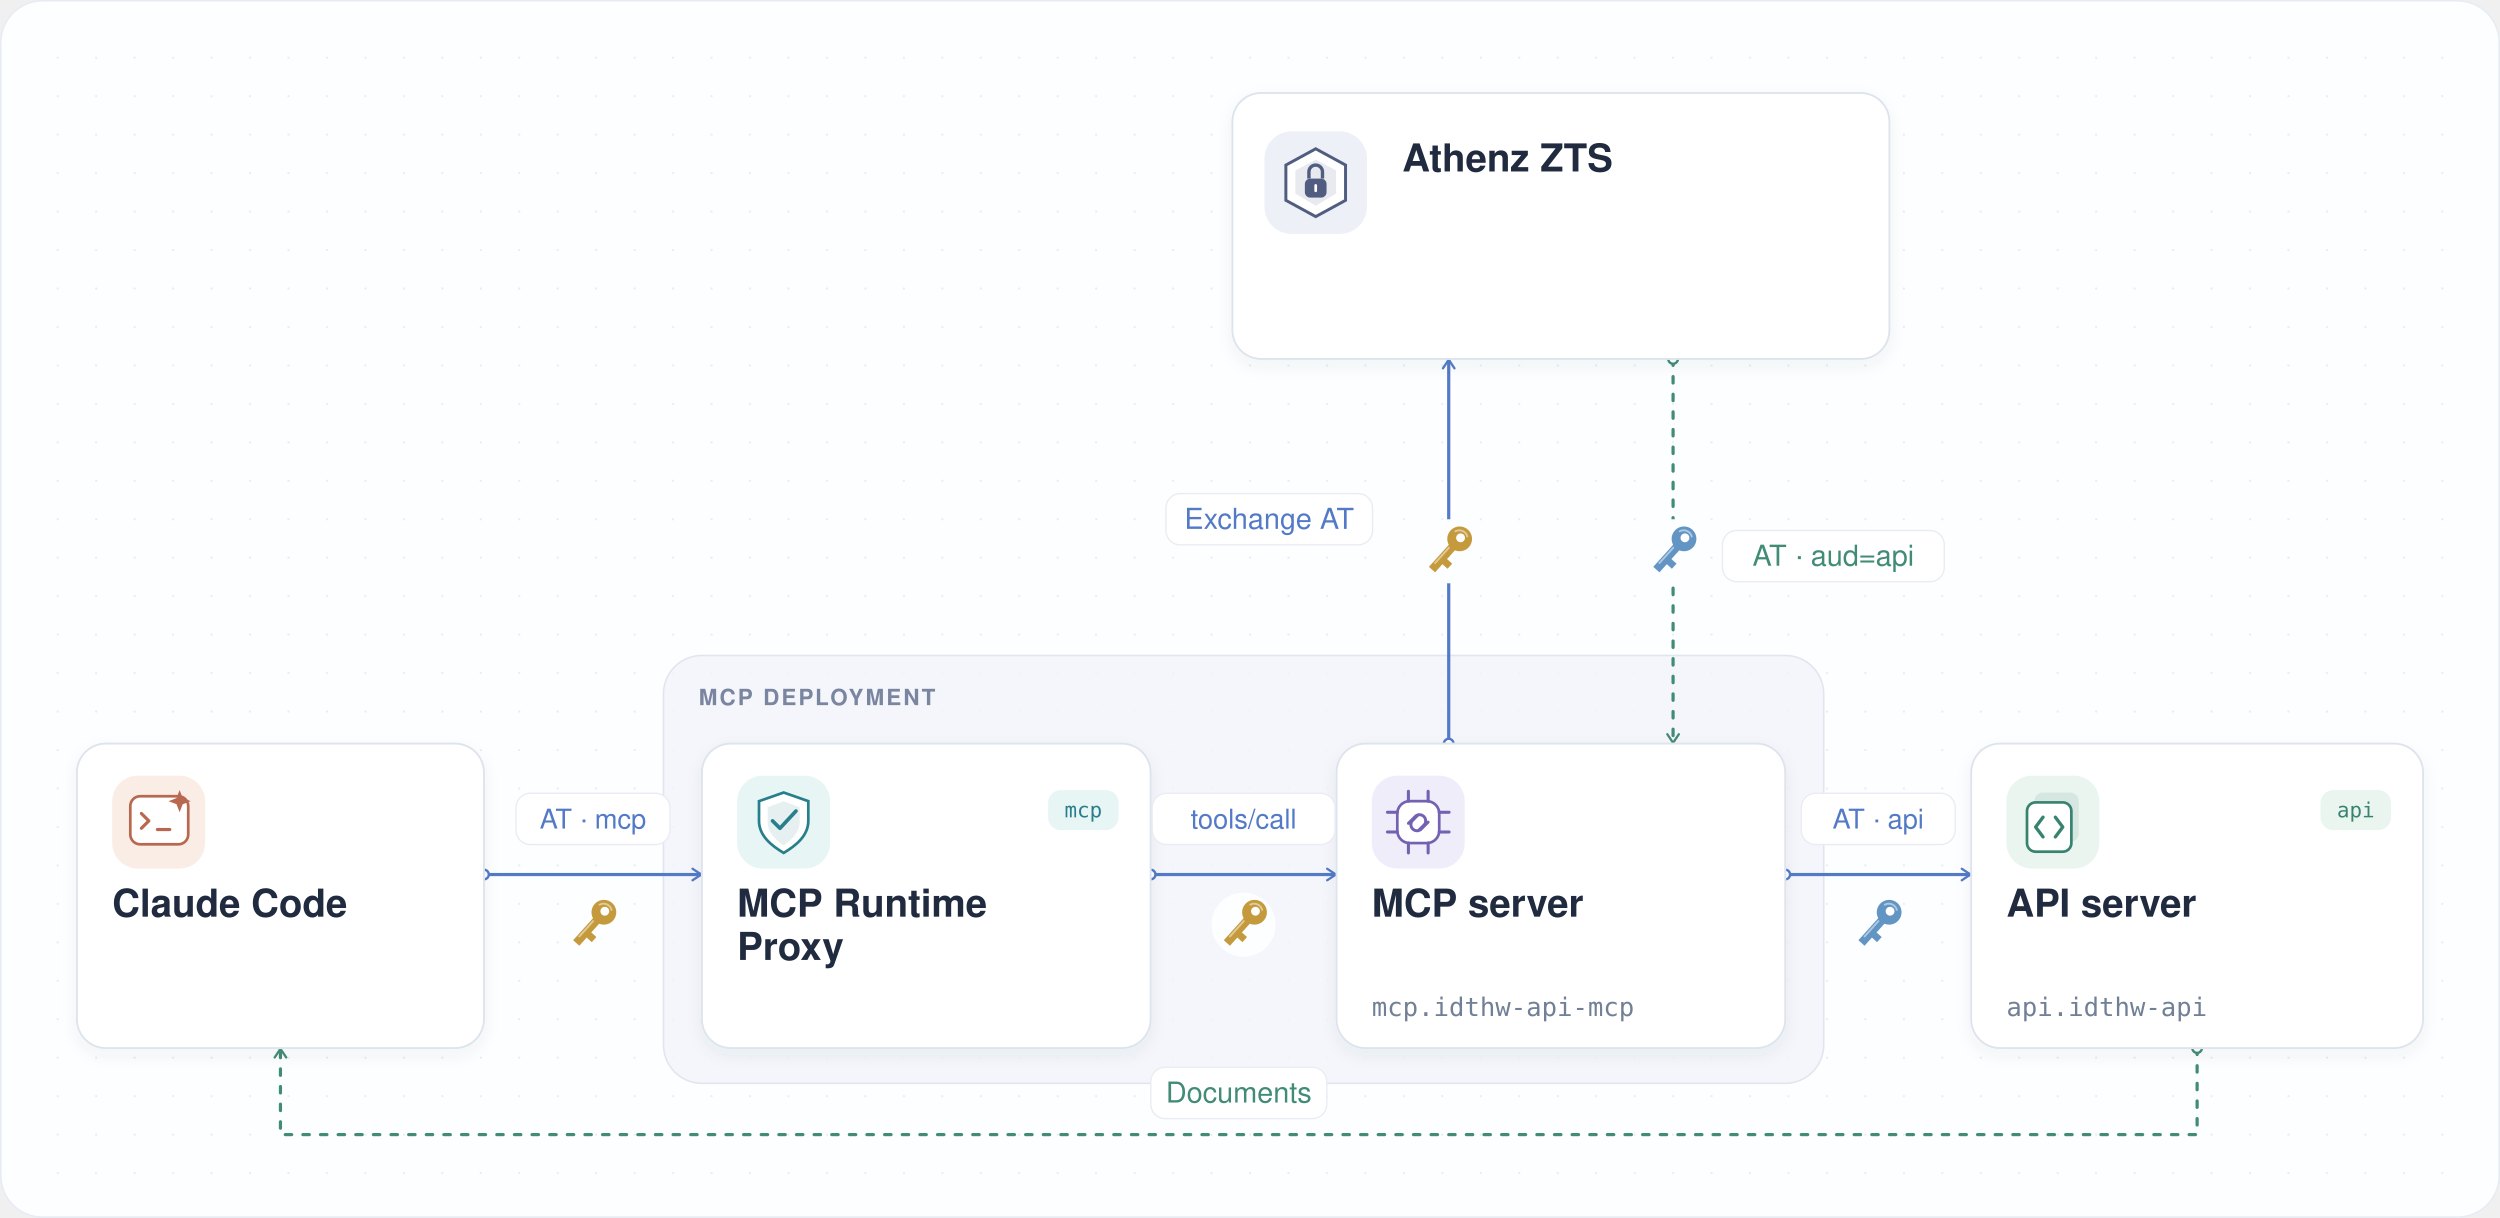
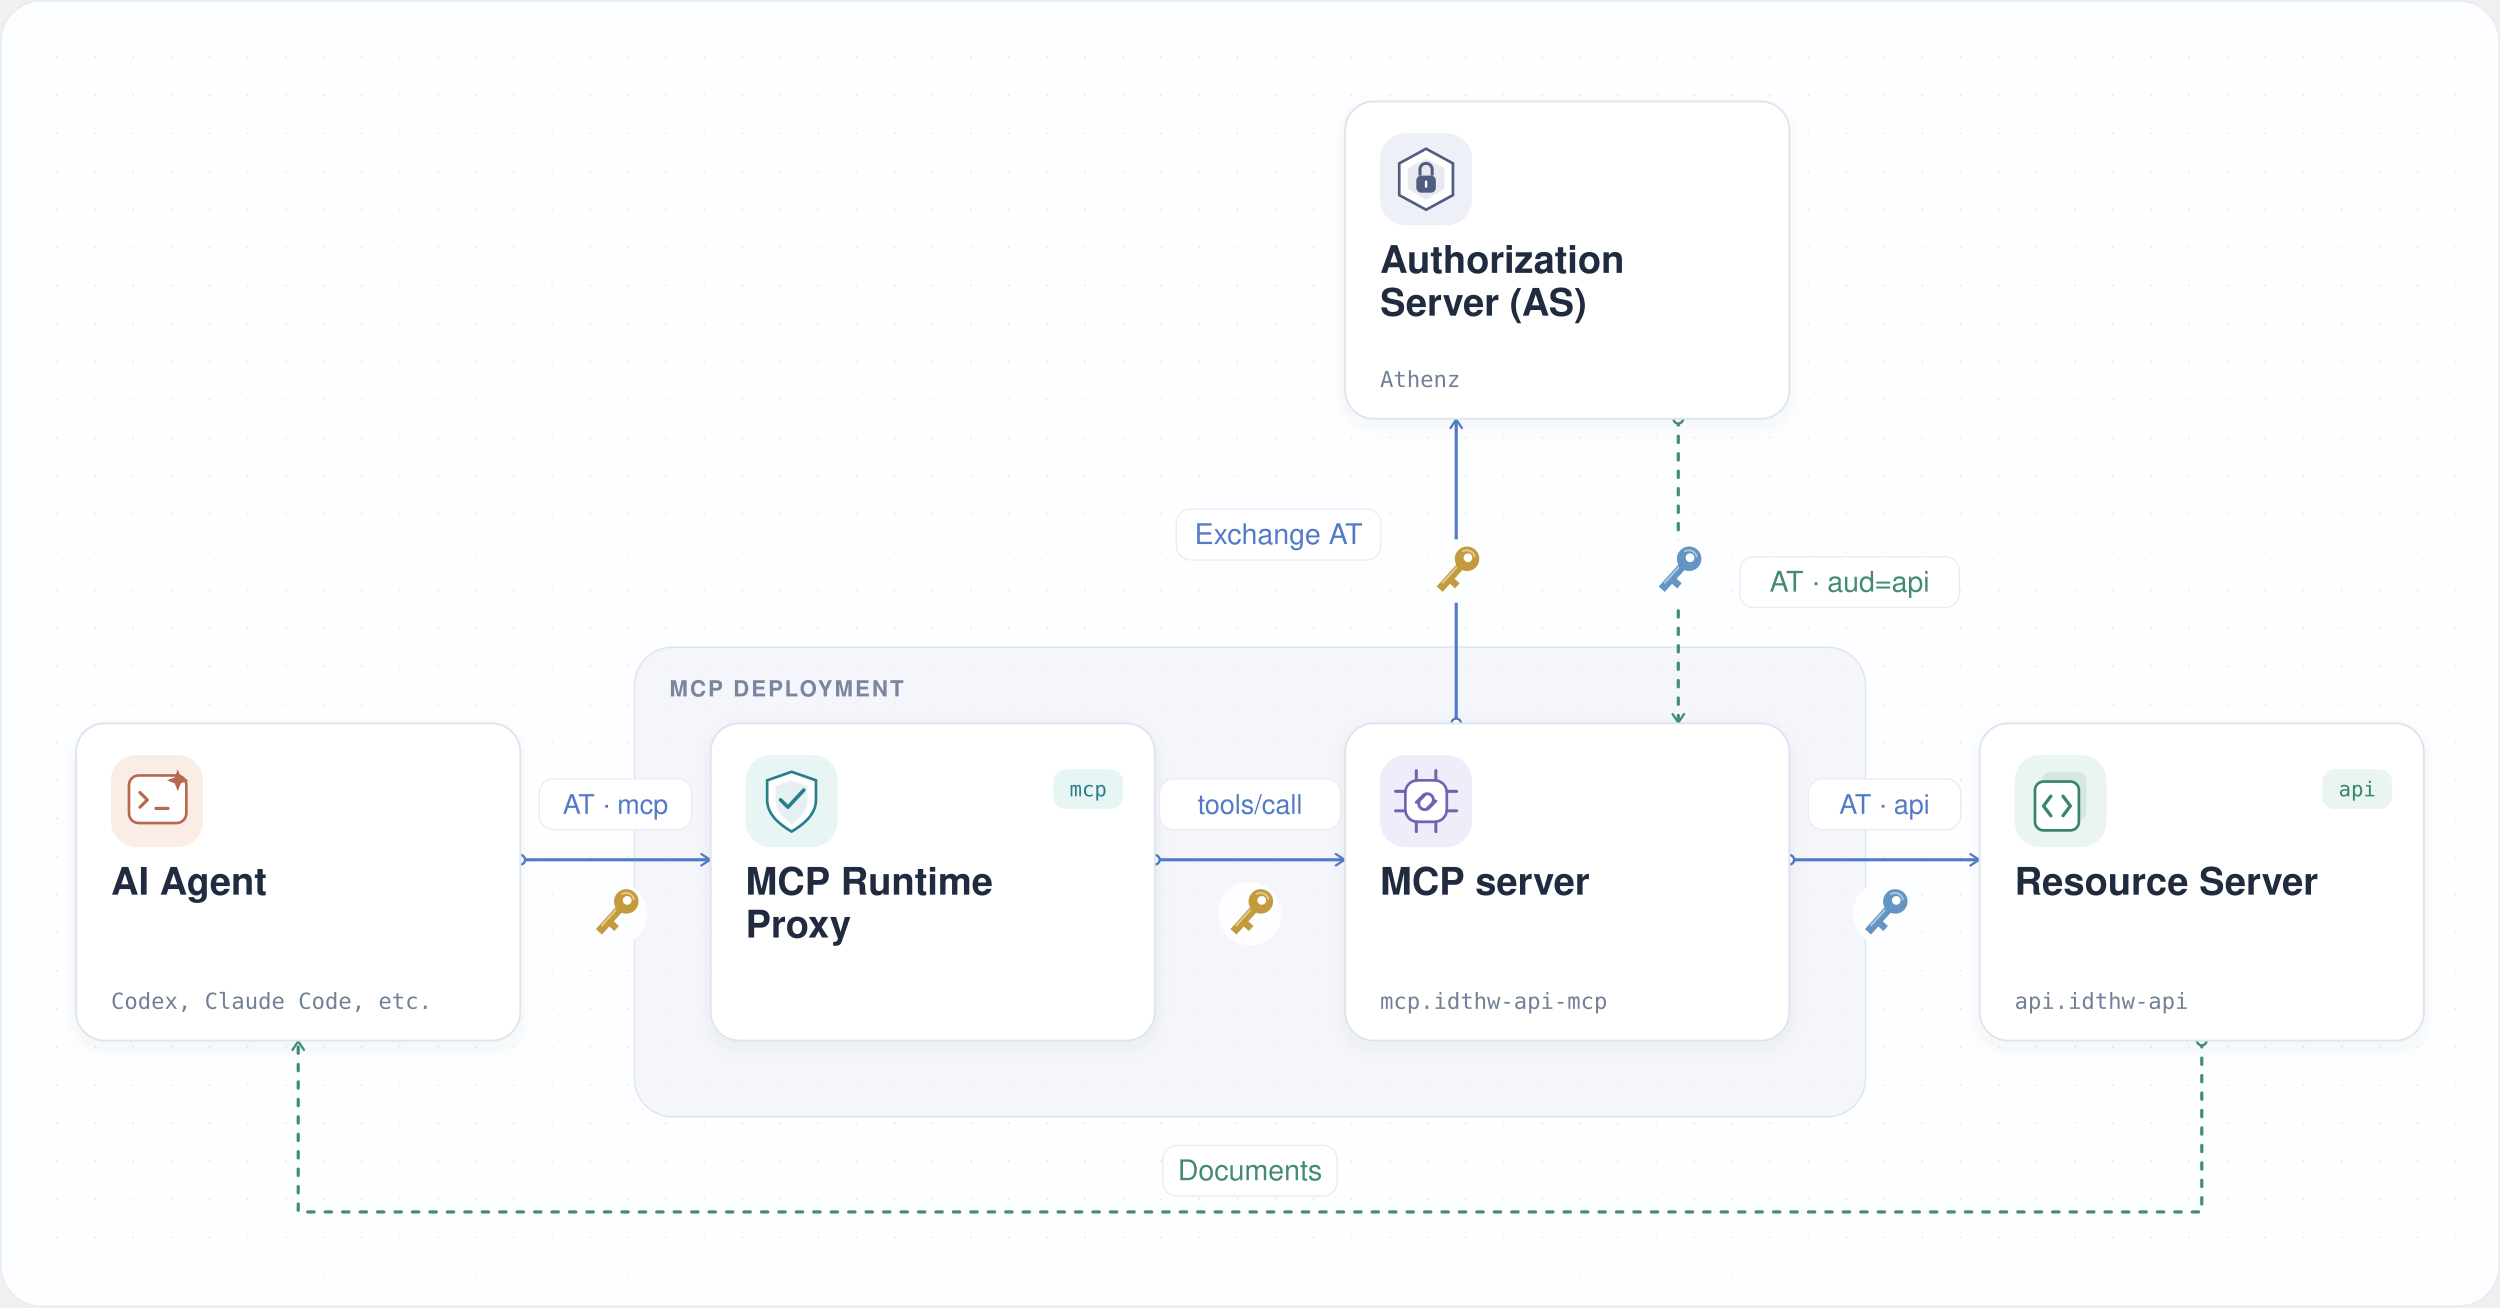
- <svg xmlns="http://www.w3.org/2000/svg" width="1560" height="760" viewBox="0 0 1560 760" role="img" aria-labelledby="title desc">
+ <svg xmlns="http://www.w3.org/2000/svg" width="1576" height="824" viewBox="0 0 1576 824" role="img" aria-labelledby="title desc">
  <defs>
    <marker id="arrow-blue" viewBox="0 0 10 10" refX="8.5" refY="5" markerWidth="9" markerHeight="9" markerUnits="userSpaceOnUse" orient="auto">
      <path d="m2 1 6 4-6 4" fill="none" stroke="#537AC7" stroke-width="1.6" stroke-linecap="round" stroke-linejoin="round" />
    </marker>
    <marker id="arrow-green" viewBox="0 0 10 10" refX="8.5" refY="5" markerWidth="9" markerHeight="9" markerUnits="userSpaceOnUse" orient="auto">
      <path d="m2 1 6 4-6 4" fill="none" stroke="#428B76" stroke-width="1.6" stroke-linecap="round" stroke-linejoin="round" />
    </marker>
    <marker id="arrow-red" viewBox="0 0 10 10" refX="8.5" refY="5" markerWidth="9" markerHeight="9" markerUnits="userSpaceOnUse" orient="auto">
      <path d="m2 1 6 4-6 4" fill="none" stroke="#C46864" stroke-width="1.6" stroke-linecap="round" stroke-linejoin="round" />
    </marker>
    <marker id="arrow-gray" viewBox="0 0 10 10" refX="8.5" refY="5" markerWidth="9" markerHeight="9" markerUnits="userSpaceOnUse" orient="auto">
      <path d="m2 1 6 4-6 4" fill="none" stroke="#8B96AA" stroke-width="1.6" stroke-linecap="round" stroke-linejoin="round" />
    </marker>
    <marker id="arrow-purple" viewBox="0 0 10 10" refX="8.5" refY="5" markerWidth="9" markerHeight="9" markerUnits="userSpaceOnUse" orient="auto">
      <path d="m2 1 6 4-6 4" fill="none" stroke="#8770B1" stroke-width="1.6" stroke-linecap="round" stroke-linejoin="round" />
    </marker>
    <g id="access-token-key" transform="rotate(42 22 22)">
      <path d="M19 15h6v12h5v5h-5v8h-6Z" fill="currentColor" />
      <circle cx="22" cy="10" r="9" fill="currentColor" />
      <circle cx="22" cy="9" r="3.2" fill="white" />
      <path d="M16 8a6 6 0 0 1 9-3M20.5 20v15" fill="none" stroke="white" stroke-opacity=".48" stroke-width="1.4" stroke-linecap="round" />
    </g>
    <filter id="card-shadow" x="-12%" y="-18%" width="124%" height="148%">
      <feDropShadow dx="0" dy="4" stdDeviation="5" flood-color="#253B68" flood-opacity=".055" />
    </filter>
    <pattern id="grid" width="24" height="24" patternUnits="userSpaceOnUse">
      <circle cx="12" cy="12" r=".7" fill="#C9D2E2" opacity=".38" />
    </pattern>
  </defs>
-   <rect x=".5" y=".5" width="1559" height="759" rx="26" fill="#FDFEFF" stroke="#E7ECF4" />
-   <rect x="20" y="20" width="1520" height="720" rx="18" fill="url(#grid)" />
+   <rect x=".5" y=".5" width="1575" height="823" rx="26" fill="#FDFEFF" stroke="#E7ECF4" />
+   <rect x="20" y="20" width="1536" height="784" rx="18" fill="url(#grid)" />
  <g font-family="Avenir Next, Avenir, Segoe UI, Helvetica, Arial, sans-serif">
-     <rect x="414" y="409" width="724" height="267" rx="24" fill="#F1F3FA" fill-opacity=".8" stroke="#E1E5F0" stroke-width="1" />
-     <text x="436" y="440" fill="#7A85A0" font-size="14" font-weight="600" text-anchor="start" letter-spacing="1.3">MCP DEPLOYMENT</text>
-     <path d="M302 545.7 L438 545.7" fill="none" stroke="#537AC7" stroke-width="2" stroke-linecap="round" stroke-linejoin="round" marker-end="url(#arrow-blue)" />
-     <circle cx="302" cy="545.7" r="3" fill="white" stroke="#537AC7" stroke-width="1.5" />
-     <path d="M718 545.7 L834 545.7" fill="none" stroke="#537AC7" stroke-width="2" stroke-linecap="round" stroke-linejoin="round" marker-end="url(#arrow-blue)" />
-     <circle cx="718" cy="545.7" r="3" fill="white" stroke="#537AC7" stroke-width="1.5" />
-     <path d="M1114 545.7 L1230 545.7" fill="none" stroke="#537AC7" stroke-width="2" stroke-linecap="round" stroke-linejoin="round" marker-end="url(#arrow-blue)" />
-     <circle cx="1114" cy="545.7" r="3" fill="white" stroke="#537AC7" stroke-width="1.5" />
-     <path d="M904 464 L904 224" fill="none" stroke="#537AC7" stroke-width="2" stroke-linecap="round" stroke-linejoin="round" marker-end="url(#arrow-blue)" />
-     <circle cx="904" cy="464" r="3" fill="white" stroke="#537AC7" stroke-width="1.5" />
-     <path d="M1044 224 L1044 464" fill="none" stroke="#428B76" stroke-width="2" stroke-linecap="round" stroke-linejoin="round" stroke-dasharray="4 7" marker-end="url(#arrow-green)" />
-     <circle cx="1044" cy="224" r="3" fill="white" stroke="#428B76" stroke-width="1.5" />
-     <path d="M1371 654 L1371 708 L175 708 L175 654" fill="none" stroke="#428B76" stroke-width="2" stroke-linecap="round" stroke-linejoin="round" stroke-dasharray="4 7" marker-end="url(#arrow-green)" />
-     <circle cx="1371" cy="654" r="3" fill="white" stroke="#428B76" stroke-width="1.5" />
+     <rect data-group="MCP DEPLOYMENT" x="400" y="408" width="776" height="296" rx="24" fill="#F1F3FA" fill-opacity=".8" stroke="#E1E5F0" stroke-width="1" />
+     <text x="422" y="439" fill="#7A85A0" font-size="14" font-weight="600" text-anchor="start" letter-spacing="1.3">MCP DEPLOYMENT</text>
+     <path d="M328 542 L448 542" fill="none" stroke="#537AC7" stroke-width="2" stroke-linecap="round" stroke-linejoin="round" marker-end="url(#arrow-blue)" />
+     <circle cx="328" cy="542" r="3" fill="white" stroke="#537AC7" stroke-width="1.5" />
+     <path d="M728 542 L848 542" fill="none" stroke="#537AC7" stroke-width="2" stroke-linecap="round" stroke-linejoin="round" marker-end="url(#arrow-blue)" />
+     <circle cx="728" cy="542" r="3" fill="white" stroke="#537AC7" stroke-width="1.5" />
+     <path d="M1128 542 L1248 542" fill="none" stroke="#537AC7" stroke-width="2" stroke-linecap="round" stroke-linejoin="round" marker-end="url(#arrow-blue)" />
+     <circle cx="1128" cy="542" r="3" fill="white" stroke="#537AC7" stroke-width="1.5" />
+     <path d="M918 456 L918 264" fill="none" stroke="#537AC7" stroke-width="2" stroke-linecap="round" stroke-linejoin="round" marker-end="url(#arrow-blue)" />
+     <circle cx="918" cy="456" r="3" fill="white" stroke="#537AC7" stroke-width="1.5" />
+     <path d="M1058 264 L1058 456" fill="none" stroke="#428B76" stroke-width="2" stroke-linecap="round" stroke-linejoin="round" stroke-dasharray="4 7" marker-end="url(#arrow-green)" />
+     <circle cx="1058" cy="264" r="3" fill="white" stroke="#428B76" stroke-width="1.5" />
+     <path d="M1388 656 L1388 764 L188 764 L188 656" fill="none" stroke="#428B76" stroke-width="2" stroke-linecap="round" stroke-linejoin="round" stroke-dasharray="4 7" marker-end="url(#arrow-green)" />
+     <circle cx="1388" cy="656" r="3" fill="white" stroke="#428B76" stroke-width="1.5" />
    <g data-component="client">
-       <rect x="48" y="464" width="254" height="190" rx="18" fill="white" stroke="#DEE4ED" stroke-width="1.2" filter="url(#card-shadow)" />
-       <rect x="70" y="484" width="58" height="58" rx="16" fill="#FAEDE6" />
-       <g transform="translate(79 493) scale(0.7692308)" color="#B96850">
+       <rect x="48" y="456" width="280" height="200" rx="18" fill="white" stroke="#DEE4ED" stroke-width="1.2" filter="url(#card-shadow)" />
+       <rect x="70" y="476" width="58" height="58" rx="16" fill="#FAEDE6" />
+       <g transform="translate(79 485) scale(0.7692308)" color="#B96850">
        <rect x="3" y="5" width="47" height="39" rx="8" fill="white" stroke="currentColor" stroke-width="2.2" />
        <path d="m12 19 6 6-6 6m13 1h10" fill="none" stroke="currentColor" stroke-width="2.6" stroke-linecap="round" stroke-linejoin="round" />
        <path d="m43 0 2.5 6.5L52 9l-6.5 2.5L43 18l-2.5-6.5L34 9l6.5-2.5Z" fill="currentColor" />
      </g>
-       <text x="70" y="572" fill="#202B40" font-size="24" font-weight="600" text-anchor="start">Claude Code</text>
+       <text x="70" y="564" fill="#202B40" font-size="24" font-weight="600" text-anchor="start">AI Agent</text>
+       <text x="70" y="636" fill="#718096" font-size="14" font-weight="500" text-anchor="start" font-family="Menlo, Consolas, monospace">Codex, Claude Code, etc.</text>
    </g>
    <g data-component="proxy">
-       <rect x="438" y="464" width="280" height="190" rx="18" fill="white" stroke="#DEE4ED" stroke-width="1.2" filter="url(#card-shadow)" />
-       <rect x="460" y="484" width="58" height="58" rx="16" fill="#E7F5F5" />
-       <g transform="translate(469 493) scale(0.7692308)" color="#287E8B">
+       <rect x="448" y="456" width="280" height="200" rx="18" fill="white" stroke="#DEE4ED" stroke-width="1.2" filter="url(#card-shadow)" />
+       <rect x="470" y="476" width="58" height="58" rx="16" fill="#E7F5F5" />
+       <g transform="translate(479 485) scale(0.7692308)" color="#287E8B">
        <path d="m26 2 20 7v16c0 12-10 20-20 26C16 45 6 37 6 25V9Z" fill="white" stroke="currentColor" stroke-width="2.2" />
        <path d="m26 9 13 5v12c0 8-6 14-13 19-7-5-13-11-13-19V14Z" fill="currentColor" opacity=".12" />
        <path d="m17 25 6 6 13-14" fill="none" stroke="currentColor" stroke-width="3" stroke-linecap="round" stroke-linejoin="round" />
      </g>
-       <rect x="654" y="493" width="44" height="25" rx="8" fill="#E7F5F5" />
-       <text x="676" y="510" fill="#287E8B" font-size="13" font-weight="500" text-anchor="middle" font-family="Menlo, Consolas, monospace">mcp</text>
-       <text x="460" y="572" fill="#202B40" font-size="24" font-weight="600" text-anchor="start">MCP Runtime</text>
-       <text x="460" y="599" fill="#202B40" font-size="24" font-weight="600" text-anchor="start">Proxy</text>
+       <rect x="664" y="485" width="44" height="25" rx="8" fill="#E7F5F5" />
+       <text x="686" y="502" fill="#287E8B" font-size="13" font-weight="500" text-anchor="middle" font-family="Menlo, Consolas, monospace">mcp</text>
+       <text x="470" y="564" fill="#202B40" font-size="24" font-weight="600" text-anchor="start">MCP Runtime</text>
+       <text x="470" y="591" fill="#202B40" font-size="24" font-weight="600" text-anchor="start">Proxy</text>
    </g>
    <g data-component="mcp">
-       <rect x="834" y="464" width="280" height="190" rx="18" fill="white" stroke="#DEE4ED" stroke-width="1.2" filter="url(#card-shadow)" />
-       <rect x="856" y="484" width="58" height="58" rx="16" fill="#F0EDFA" />
-       <g transform="translate(865 493) scale(0.7692308)" color="#7361B2">
+       <rect x="848" y="456" width="280" height="200" rx="18" fill="white" stroke="#DEE4ED" stroke-width="1.2" filter="url(#card-shadow)" />
+       <rect x="870" y="476" width="58" height="58" rx="16" fill="#F0EDFA" />
+       <g transform="translate(879 485) scale(0.7692308)" color="#7361B2">
        <rect x="9" y="9" width="34" height="34" rx="10" fill="white" stroke="currentColor" stroke-width="2.2" />
        <path d="M18 1v8m16-8v8M18 43v8m16-8v8M1 18h8m-8 16h8m34-16h8m-8 16h8" stroke="currentColor" stroke-width="2.5" stroke-linecap="round" />
        <path d="m18 27 6-6a5 5 0 0 1 7 7l-5 5m8-7-6 6a5 5 0 0 1-7-7l5-5" fill="none" stroke="currentColor" stroke-width="2.4" stroke-linecap="round" />
      </g>
-       <text x="856" y="572" fill="#202B40" font-size="24" font-weight="600" text-anchor="start">MCP server</text>
-       <text x="856" y="634" fill="#718096" font-size="16" font-weight="500" text-anchor="start" font-family="Menlo, Consolas, monospace">mcp.idthw-api-mcp</text>
+       <text x="870" y="564" fill="#202B40" font-size="24" font-weight="600" text-anchor="start">MCP server</text>
+       <text x="870" y="636" fill="#718096" font-size="14" font-weight="500" text-anchor="start" font-family="Menlo, Consolas, monospace">mcp.idthw-api-mcp</text>
    </g>
    <g data-component="api">
-       <rect x="1230" y="464" width="282" height="190" rx="18" fill="white" stroke="#DEE4ED" stroke-width="1.2" filter="url(#card-shadow)" />
-       <rect x="1252" y="484" width="58" height="58" rx="16" fill="#EAF5EF" />
-       <g transform="translate(1261 493) scale(0.7692308)" color="#38836F">
+       <rect x="1248" y="456" width="280" height="200" rx="18" fill="white" stroke="#DEE4ED" stroke-width="1.2" filter="url(#card-shadow)" />
+       <rect x="1270" y="476" width="58" height="58" rx="16" fill="#EAF5EF" />
+       <g transform="translate(1279 485) scale(0.7692308)" color="#38836F">
        <rect x="11" y="2" width="36" height="40" rx="7" fill="currentColor" opacity=".12" />
        <rect x="5" y="10" width="36" height="40" rx="7" fill="white" stroke="currentColor" stroke-width="2.2" />
        <path d="m18 22-6 8 6 8m10-16 6 8-6 8" fill="none" stroke="currentColor" stroke-width="2.7" stroke-linecap="round" stroke-linejoin="round" />
      </g>
-       <rect x="1448" y="493" width="44" height="25" rx="8" fill="#EAF5EF" />
-       <text x="1470" y="510" fill="#38836F" font-size="13" font-weight="500" text-anchor="middle" font-family="Menlo, Consolas, monospace">api</text>
-       <text x="1252" y="572" fill="#202B40" font-size="24" font-weight="600" text-anchor="start">API server</text>
-       <text x="1252" y="634" fill="#718096" font-size="16" font-weight="500" text-anchor="start" font-family="Menlo, Consolas, monospace">api.idthw-api</text>
+       <rect x="1464" y="485" width="44" height="25" rx="8" fill="#EAF5EF" />
+       <text x="1486" y="502" fill="#38836F" font-size="13" font-weight="500" text-anchor="middle" font-family="Menlo, Consolas, monospace">api</text>
+       <text x="1270" y="564" fill="#202B40" font-size="24" font-weight="600" text-anchor="start">Resource Server</text>
+       <text x="1270" y="636" fill="#718096" font-size="14" font-weight="500" text-anchor="start" font-family="Menlo, Consolas, monospace">api.idthw-api</text>
    </g>
-     <g data-component="zts">
-       <rect x="769" y="58" width="410" height="166" rx="18" fill="white" stroke="#DEE4ED" stroke-width="1.2" filter="url(#card-shadow)" />
-       <rect x="789" y="82" width="64" height="64" rx="17" fill="#EEF0F8" />
-       <g transform="translate(799 92) scale(0.8461538)" color="#505D80">
+     <g data-component="as">
+       <rect x="848" y="64" width="280" height="200" rx="18" fill="white" stroke="#DEE4ED" stroke-width="1.2" filter="url(#card-shadow)" />
+       <rect x="870" y="84" width="58" height="58" rx="16" fill="#EEF0F8" />
+       <g transform="translate(879 93) scale(0.7692308)" color="#505D80">
        <path d="m26 1 22 12v26L26 51 4 39V13Z" fill="white" stroke="currentColor" stroke-width="2.2" />
        <path d="m26 9 15 8v17L26 43l-15-9V17Z" fill="currentColor" opacity=".13" />
        <rect x="18" y="23" width="16" height="14" rx="4" fill="currentColor" />
        <path d="M21 23v-5a5 5 0 0 1 10 0v5" fill="none" stroke="currentColor" stroke-width="2.5" />
        <path d="M26 28v4" stroke="white" stroke-width="2" stroke-linecap="round" />
      </g>
-       <text x="875" y="107" fill="#202B40" font-size="24" font-weight="600" text-anchor="start">Athenz ZTS</text>
+       <text x="870" y="172" fill="#202B40" font-size="24" font-weight="600" text-anchor="start">Authorization</text>
+       <text x="870" y="199" fill="#202B40" font-size="24" font-weight="600" text-anchor="start">Server (AS)</text>
+       <text x="870" y="244" fill="#718096" font-size="14" font-weight="500" text-anchor="start" font-family="Menlo, Consolas, monospace">Athenz</text>
    </g>
    <g>
-       <rect x="321.96" y="495" width="96.08" height="32" rx="9" fill="#FFFFFF" stroke="#E9EDF3" stroke-width=".9" />
-       <text x="370" y="517" fill="#537AC7" font-size="17" font-weight="500" text-anchor="middle">AT · mcp</text>
+       <rect x="339.96" y="491" width="96.08" height="32" rx="9" fill="#FFFFFF" stroke="#E9EDF3" stroke-width=".9" />
+       <text x="388" y="513" fill="#537AC7" font-size="17" font-weight="500" text-anchor="middle">AT · mcp</text>
    </g>
    <g data-token-kind="access" aria-label="Access token">
-       <circle cx="370" cy="577" r="20" fill="#FDFEFF" />
-       <use href="#access-token-key" transform="translate(351 558) scale(.86)" color="#C49A3C" />
+       <circle cx="388" cy="576" r="20" fill="#FDFEFF" />
+       <use href="#access-token-key" transform="translate(369 557) scale(.86)" color="#C49A3C" />
    </g>
    <g>
-       <rect x="718.95" y="495" width="114.1" height="32" rx="9" fill="#FFFFFF" stroke="#E9EDF3" stroke-width=".9" />
-       <text x="776" y="517" fill="#537AC7" font-size="17" font-weight="500" text-anchor="middle">tools/call</text>
+       <rect x="730.95" y="491" width="114.1" height="32" rx="9" fill="#FFFFFF" stroke="#E9EDF3" stroke-width=".9" />
+       <text x="788" y="513" fill="#537AC7" font-size="17" font-weight="500" text-anchor="middle">tools/call</text>
    </g>
    <g data-token-kind="access" aria-label="Access token">
-       <circle cx="776" cy="577" r="20" fill="#FDFEFF" />
-       <use href="#access-token-key" transform="translate(757 558) scale(.86)" color="#C49A3C" />
+       <circle cx="788" cy="576" r="20" fill="#FDFEFF" />
+       <use href="#access-token-key" transform="translate(769 557) scale(.86)" color="#C49A3C" />
    </g>
    <g>
-       <rect x="1123.96" y="495" width="96.08" height="32" rx="9" fill="#FFFFFF" stroke="#E9EDF3" stroke-width=".9" />
-       <text x="1172" y="517" fill="#537AC7" font-size="17" font-weight="500" text-anchor="middle">AT · api</text>
+       <rect x="1139.96" y="491" width="96.08" height="32" rx="9" fill="#FFFFFF" stroke="#E9EDF3" stroke-width=".9" />
+       <text x="1188" y="513" fill="#537AC7" font-size="17" font-weight="500" text-anchor="middle">AT · api</text>
    </g>
    <g data-token-kind="exchanged" aria-label="Exchanged access token">
-       <circle cx="1172" cy="577" r="20" fill="#FDFEFF" />
-       <use href="#access-token-key" transform="translate(1153 558) scale(.86)" color="#6295C3" />
+       <circle cx="1188" cy="576" r="20" fill="#FDFEFF" />
+       <use href="#access-token-key" transform="translate(1169 557) scale(.86)" color="#6295C3" />
    </g>
    <g>
-       <rect x="727.53" y="308" width="128.94" height="32" rx="9" fill="#FFFFFF" stroke="#E9EDF3" stroke-width=".9" />
-       <text x="792" y="330" fill="#537AC7" font-size="18" font-weight="500" text-anchor="middle">Exchange AT</text>
+       <rect x="741.53" y="321" width="128.94" height="32" rx="9" fill="#FFFFFF" stroke="#E9EDF3" stroke-width=".9" />
+       <text x="806" y="343" fill="#537AC7" font-size="18" font-weight="500" text-anchor="middle">Exchange AT</text>
    </g>
    <g data-token-kind="access" aria-label="Access token">
-       <circle cx="904" cy="344" r="20" fill="#FDFEFF" />
-       <use href="#access-token-key" transform="translate(885 325) scale(.86)" color="#C49A3C" />
+       <circle cx="918" cy="360" r="20" fill="#FDFEFF" />
+       <use href="#access-token-key" transform="translate(899 341) scale(.86)" color="#C49A3C" />
    </g>
    <g>
-       <rect x="1074.76" y="331" width="138.48" height="32" rx="9" fill="#FFFFFF" stroke="#E9EDF3" stroke-width=".9" />
-       <text x="1144" y="353" fill="#428B76" font-size="18" font-weight="500" text-anchor="middle">AT · aud=api</text>
+       <rect x="1096.76" y="351" width="138.48" height="32" rx="9" fill="#FFFFFF" stroke="#E9EDF3" stroke-width=".9" />
+       <text x="1166" y="373" fill="#428B76" font-size="18" font-weight="500" text-anchor="middle">AT · aud=api</text>
    </g>
    <g data-token-kind="exchanged" aria-label="Exchanged access token">
-       <circle cx="1044" cy="344" r="20" fill="#FDFEFF" />
-       <use href="#access-token-key" transform="translate(1025 325) scale(.86)" color="#6295C3" />
+       <circle cx="1058" cy="360" r="20" fill="#FDFEFF" />
+       <use href="#access-token-key" transform="translate(1039 341) scale(.86)" color="#6295C3" />
    </g>
    <g>
-       <rect x="718.07" y="666" width="109.86" height="32" rx="9" fill="#FFFFFF" stroke="#E9EDF3" stroke-width=".9" />
-       <text x="773" y="688" fill="#428B76" font-size="18" font-weight="500" text-anchor="middle">Documents</text>
+       <rect x="733.07" y="722" width="109.86" height="32" rx="9" fill="#FFFFFF" stroke="#E9EDF3" stroke-width=".9" />
+       <text x="788" y="744" fill="#428B76" font-size="18" font-weight="500" text-anchor="middle">Documents</text>
    </g>
  </g>
</svg>
